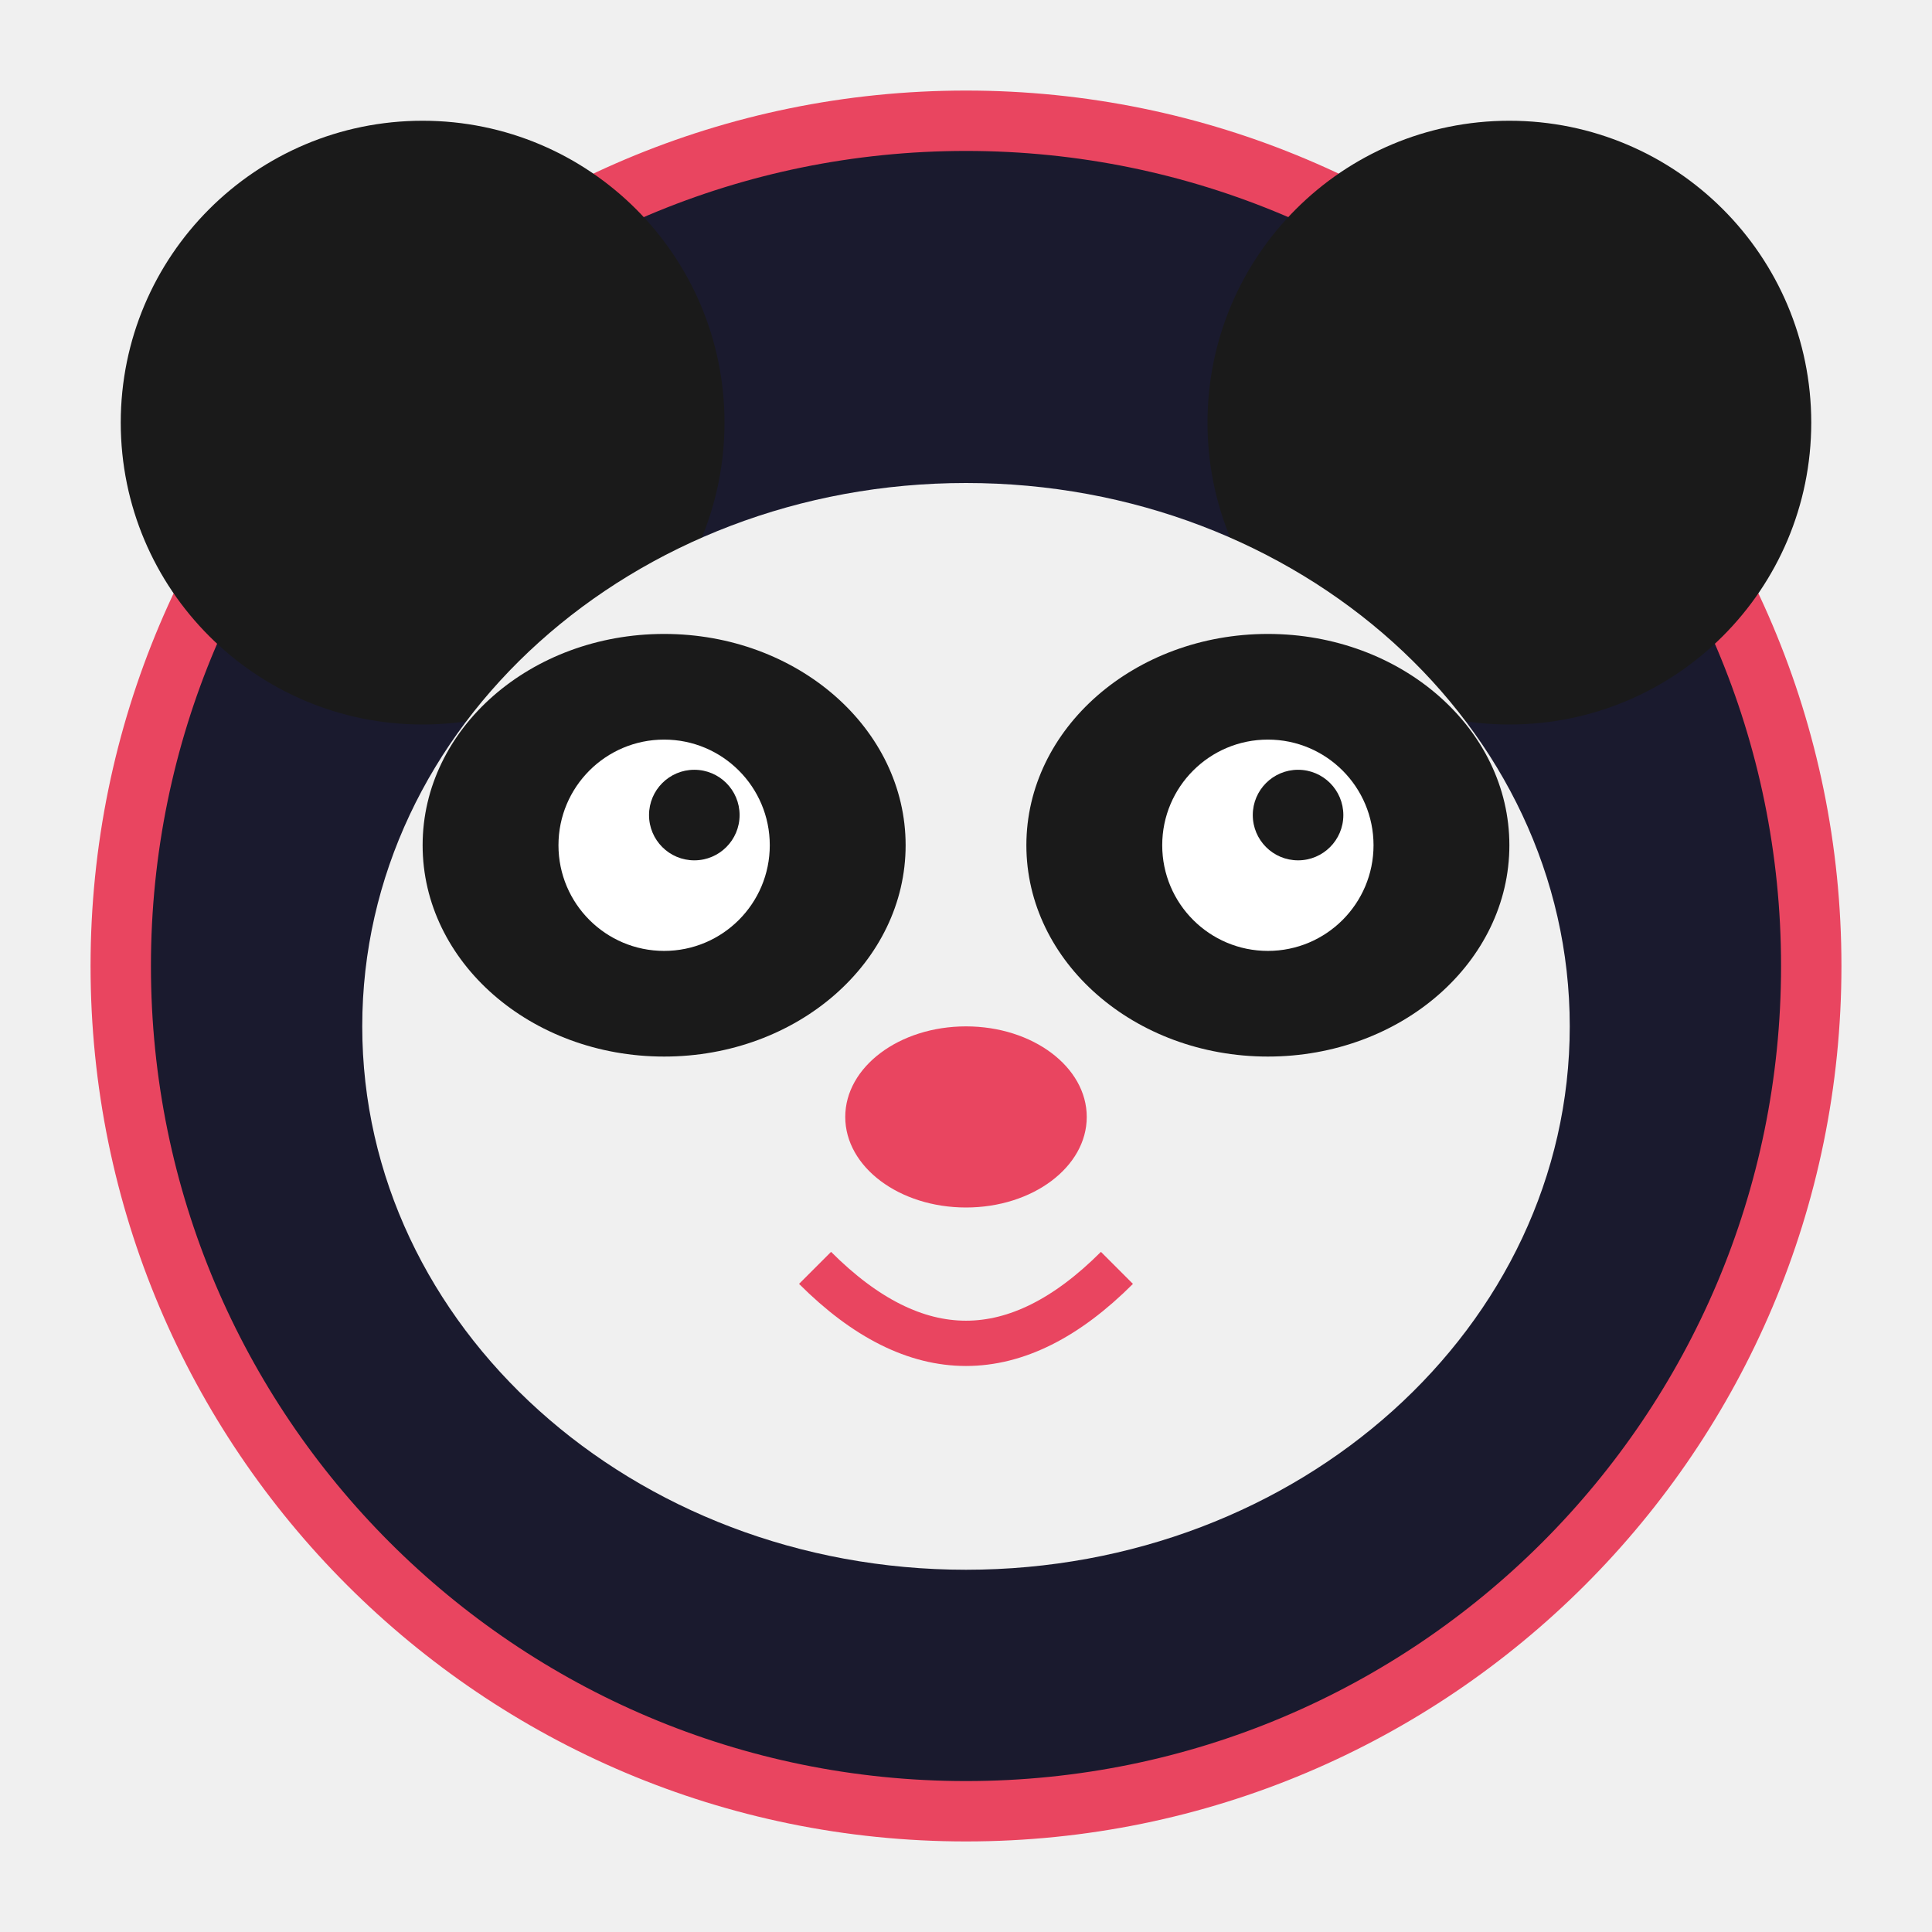
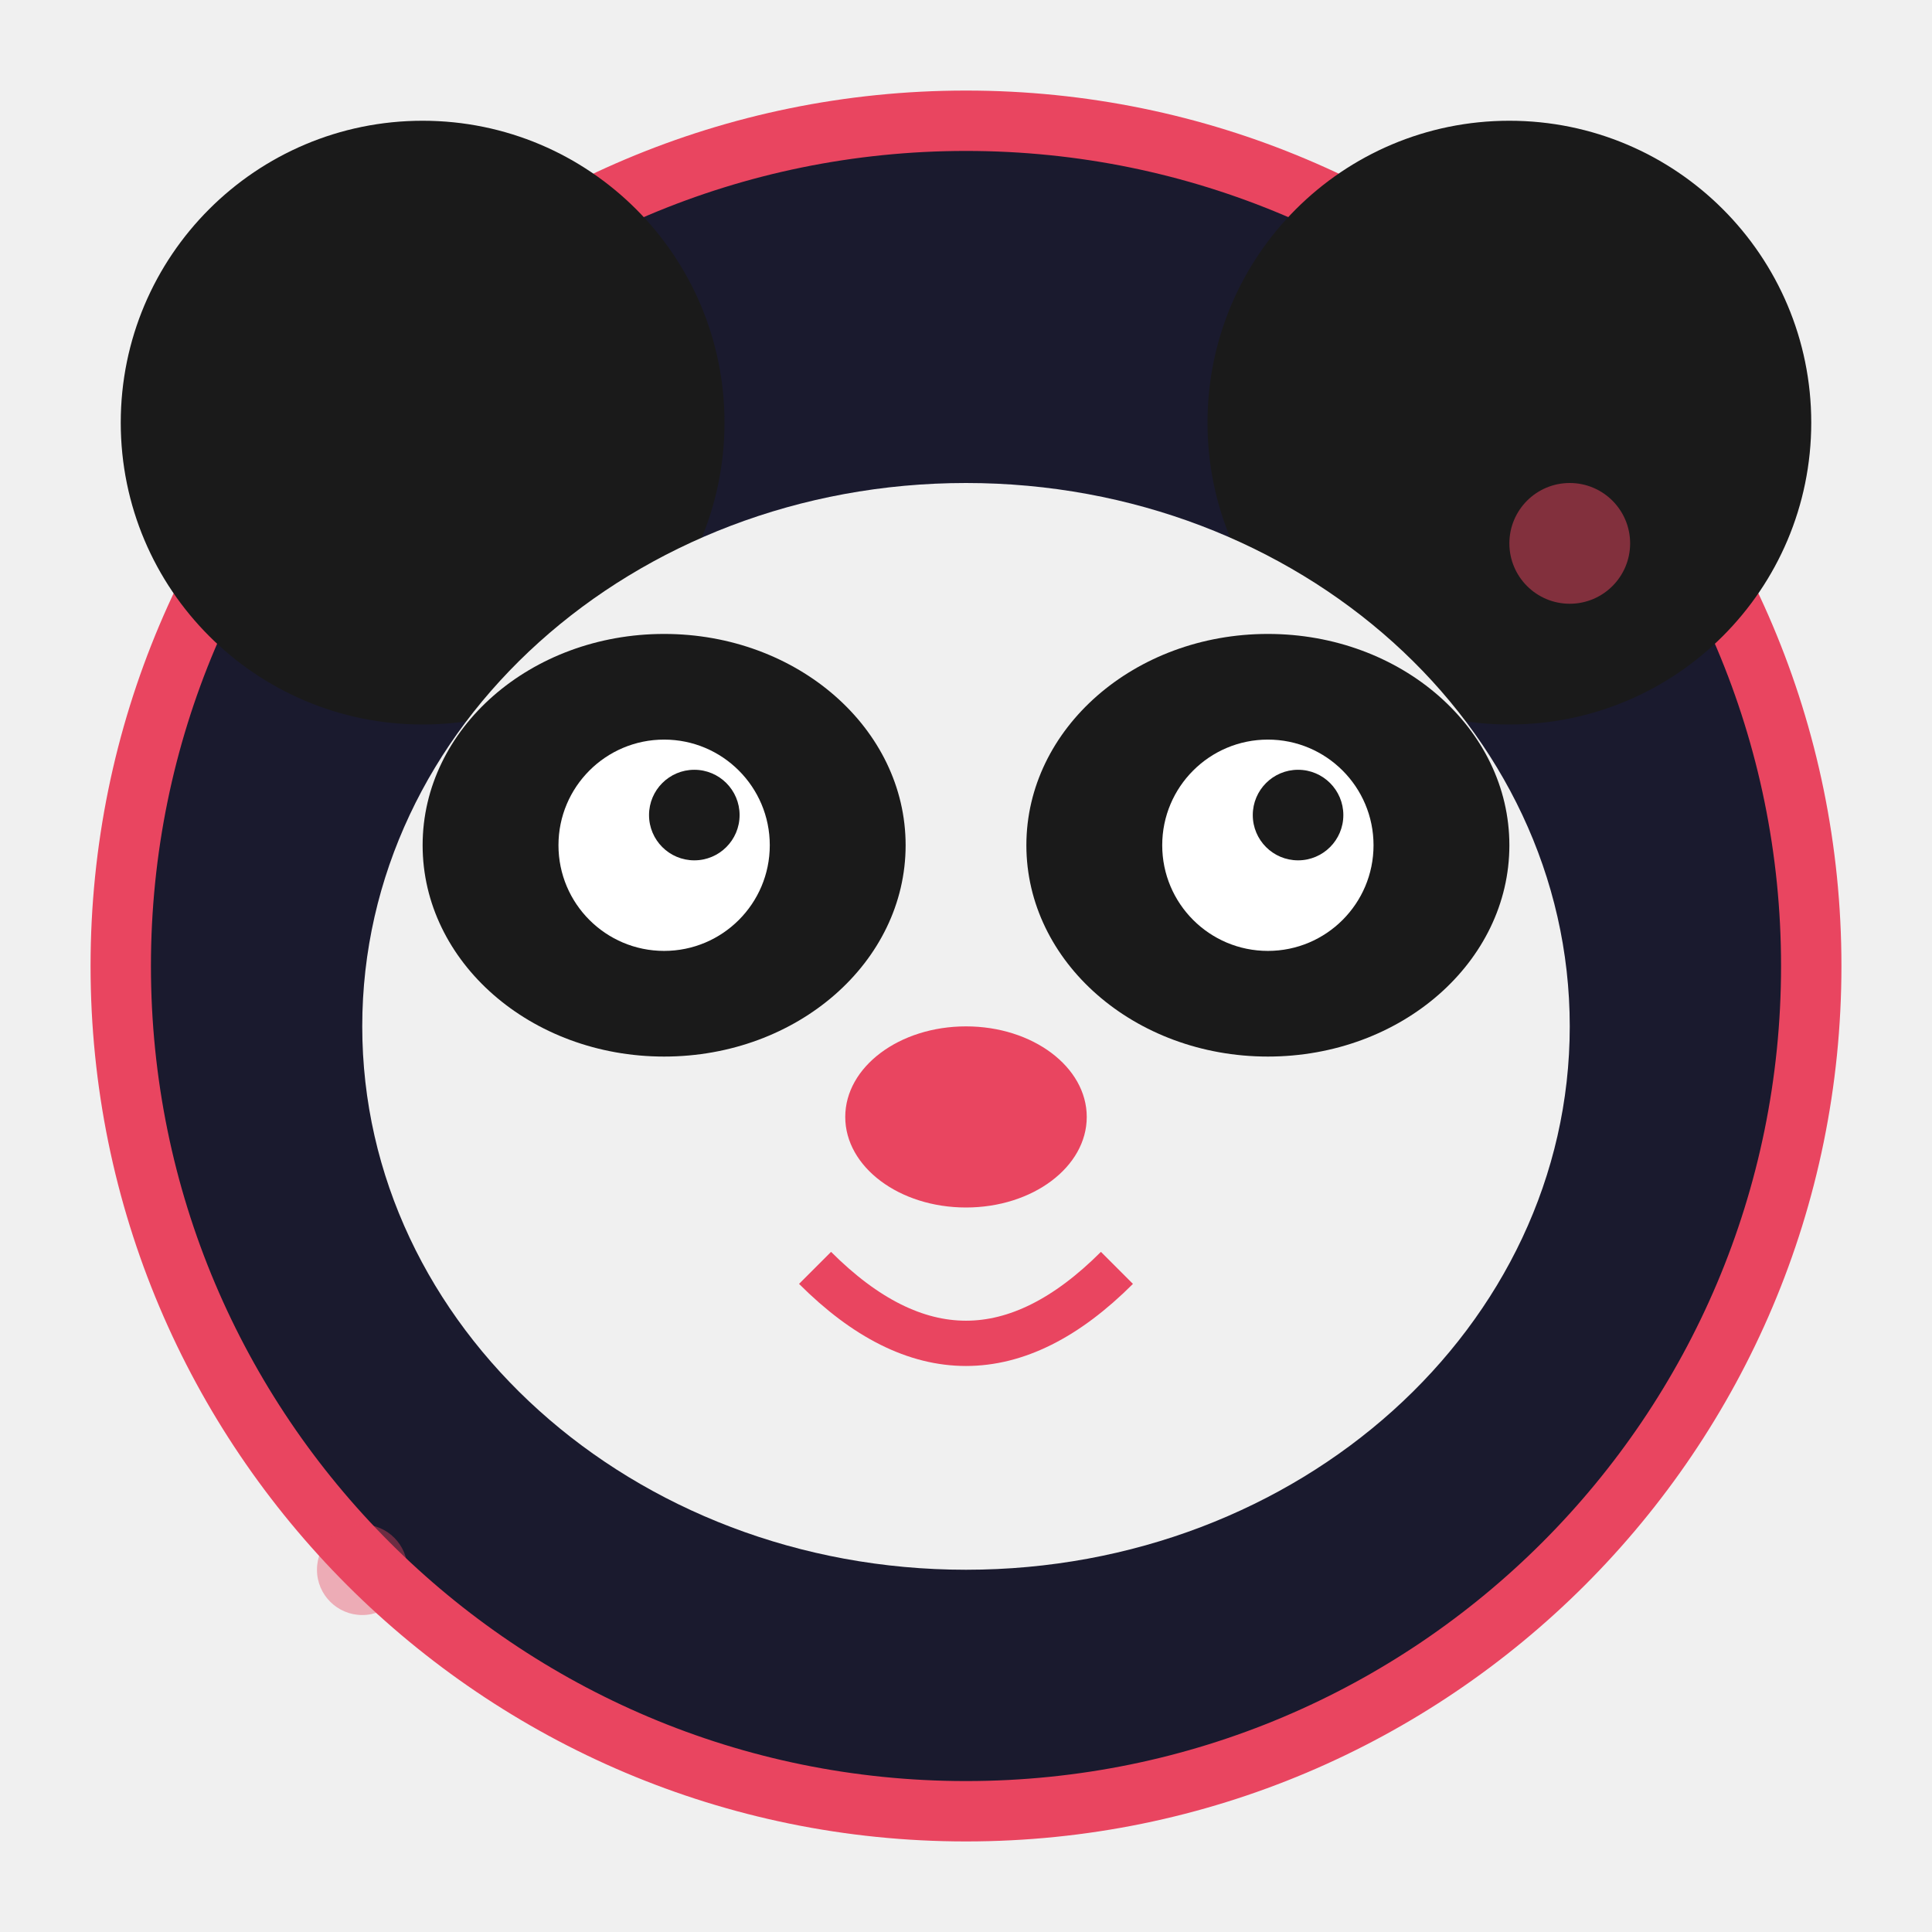
<svg xmlns="http://www.w3.org/2000/svg" viewBox="0 0 64 64" width="64" height="64">
-   <circle cx="32" cy="32" r="28" fill="#1a1a2e" stroke="#e94560" stroke-width="2" />
+   <circle cx="32" cy="32" r="28" fill="#1a1a2e" stroke="#e94560" stroke-width="2">
+     <animate attributeName="stroke-opacity" values="1;0.5;1" dur="3s" repeatCount="indefinite" />
+   </circle>
  <circle cx="14" cy="14" r="10" fill="#1a1a1a" />
  <circle cx="50" cy="14" r="10" fill="#1a1a1a" />
  <ellipse cx="32" cy="34" rx="20" ry="18" fill="#f0f0f0" />
  <ellipse cx="22" cy="28" rx="8" ry="7" fill="#1a1a1a" />
  <ellipse cx="42" cy="28" rx="8" ry="7" fill="#1a1a1a" />
-   <circle cx="22" cy="28" r="3.5" fill="white" />
-   <circle cx="42" cy="28" r="3.5" fill="white" />
+   <ellipse cx="22" cy="28" rx="3.5" ry="3.5" fill="white">
+     <animate attributeName="ry" values="3.5;0.3;3.5" dur="4s" begin="1.5s" repeatCount="indefinite" />
+   </ellipse>
+   <ellipse cx="42" cy="28" rx="3.5" ry="3.5" fill="white">
+     <animate attributeName="ry" values="3.5;0.3;3.5" dur="4s" begin="1.5s" repeatCount="indefinite" />
+   </ellipse>
  <circle cx="23" cy="27" r="1.5" fill="#1a1a1a" />
  <circle cx="43" cy="27" r="1.5" fill="#1a1a1a" />
  <ellipse cx="32" cy="37" rx="4" ry="3" fill="#e94560" />
  <path d="M27,42 Q32,47 37,42" stroke="#e94560" stroke-width="1.5" fill="none" />
+   <circle cx="52" cy="18" r="2" fill="#e94560" opacity="0.5">
+     <animate attributeName="opacity" values="0.5;0.1;0.5" dur="2.5s" repeatCount="indefinite" />
+   </circle>
+   <circle cx="12" cy="52" r="1.5" fill="#e94560" opacity="0.4">
+     <animate attributeName="opacity" values="0.4;0.1;0.4" dur="3s" begin="0.8s" repeatCount="indefinite" />
+   </circle>
</svg>
